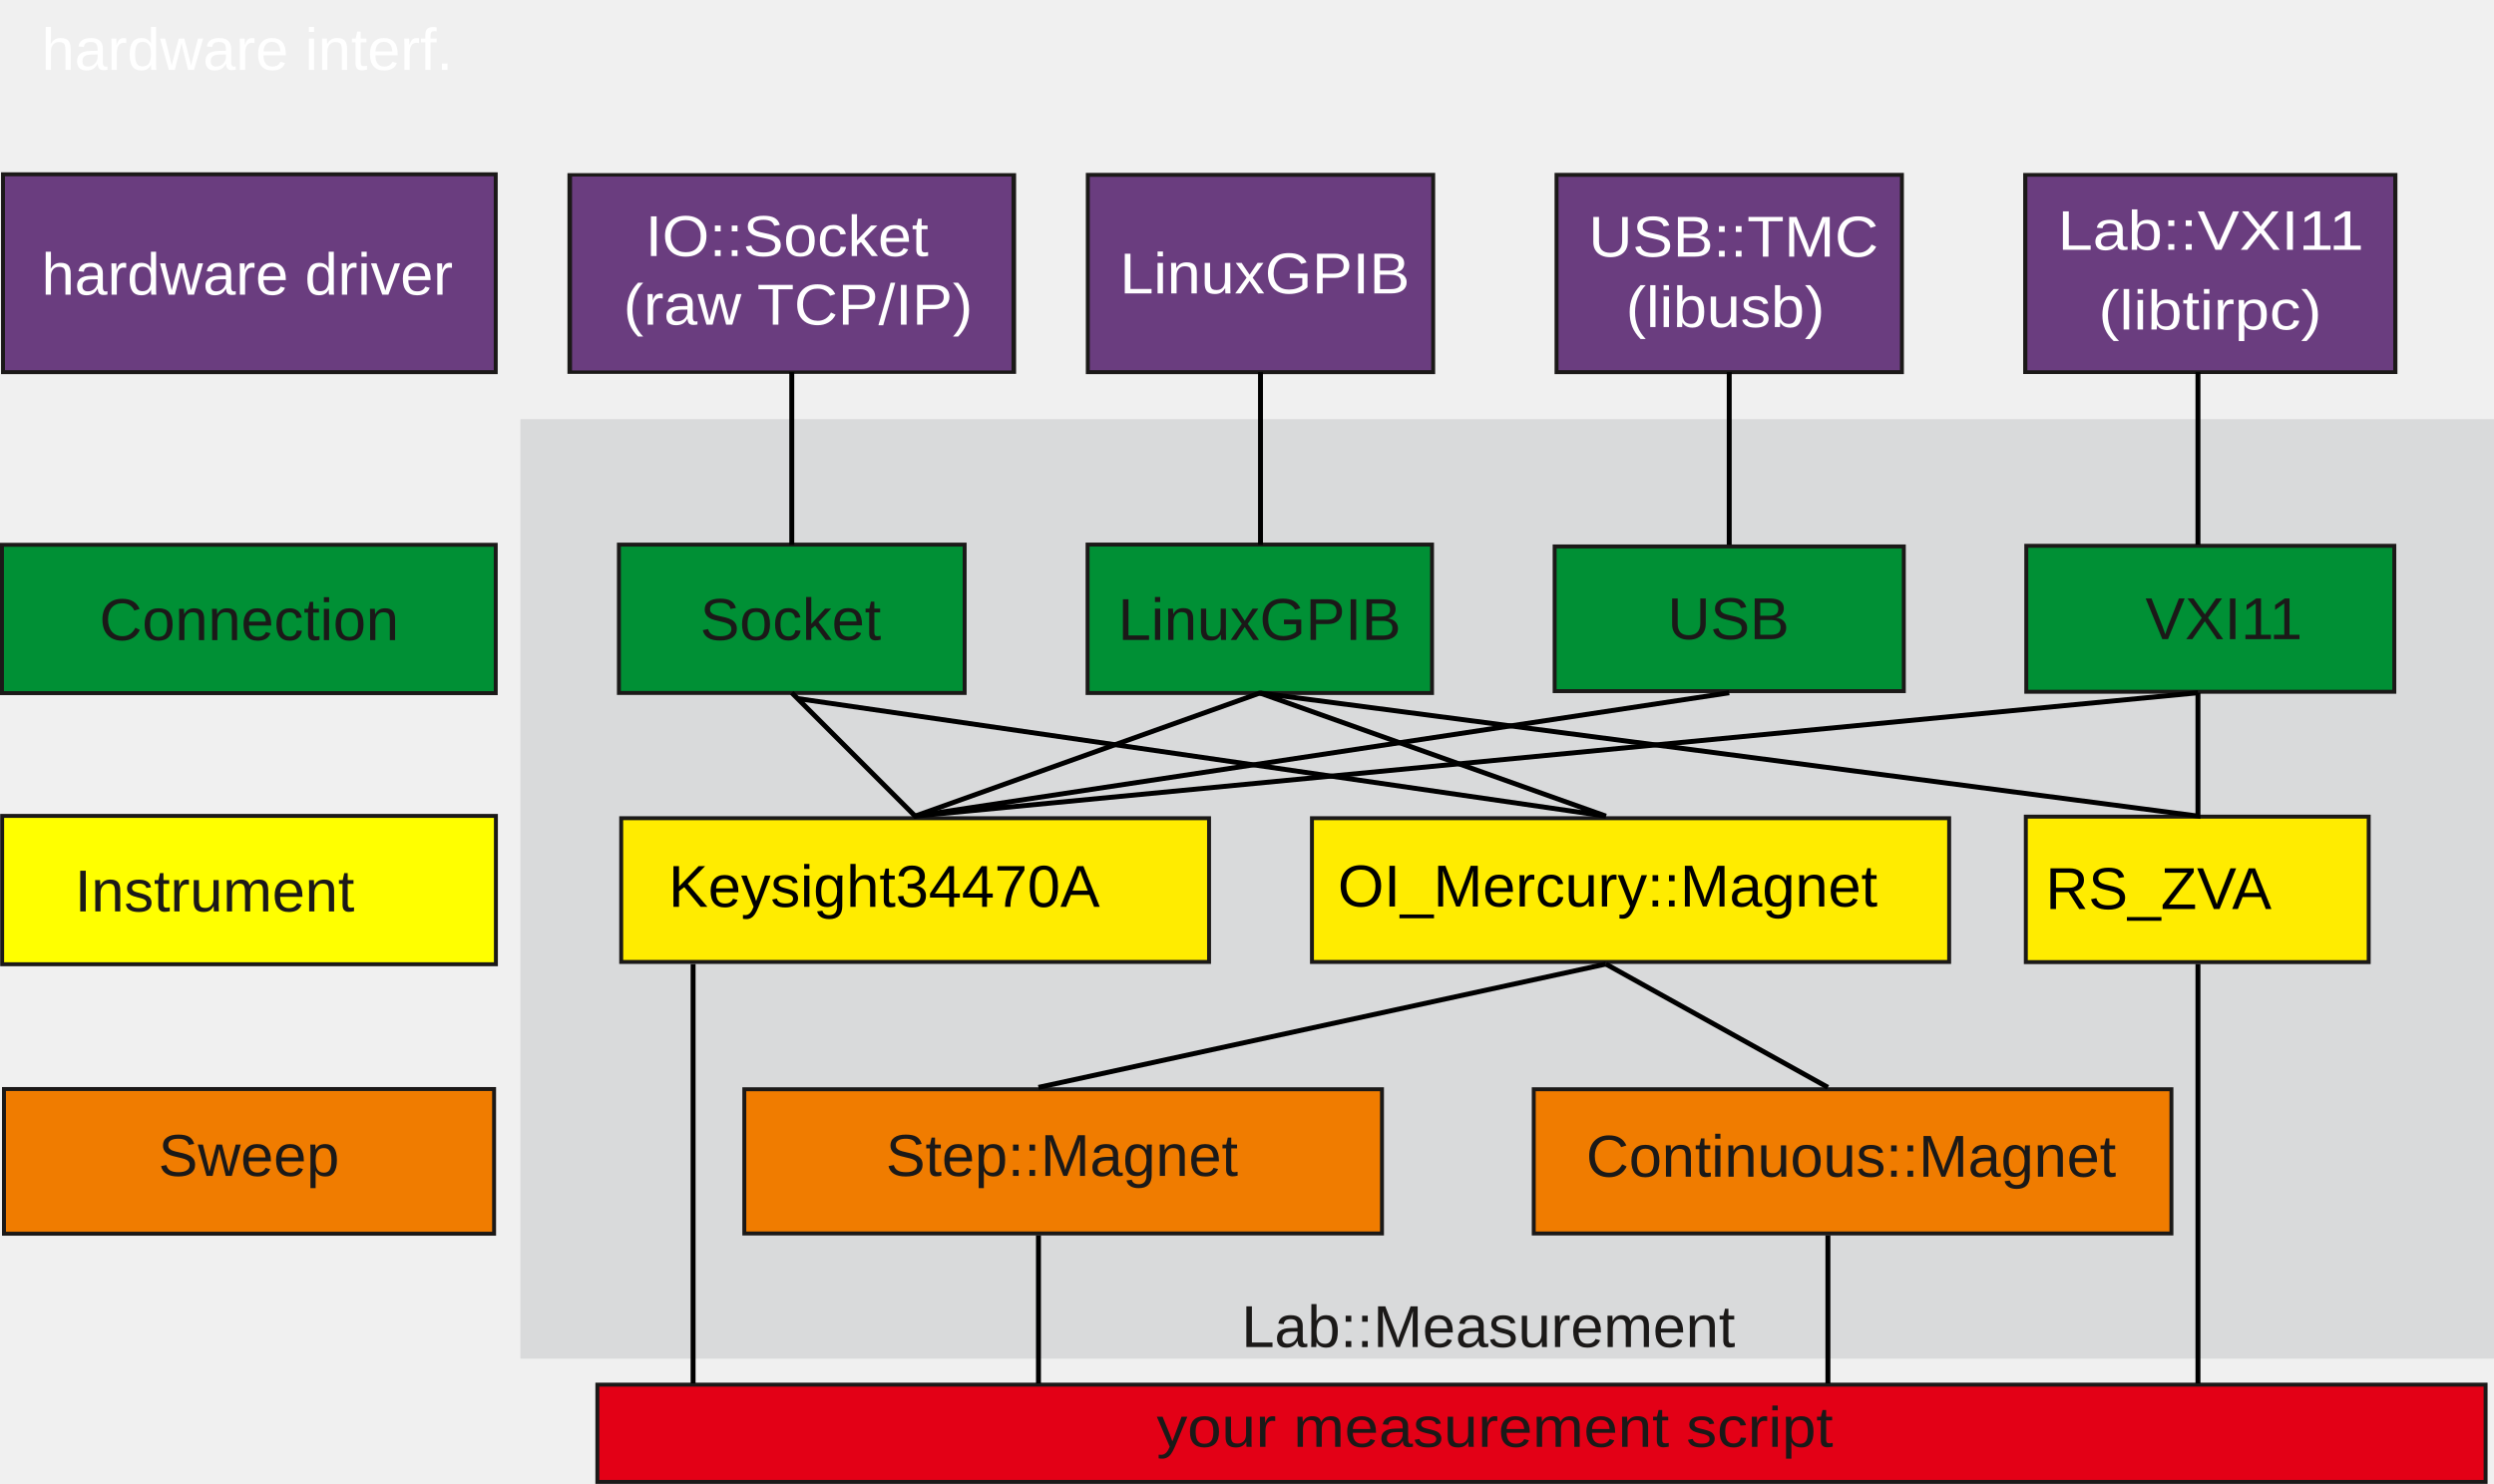
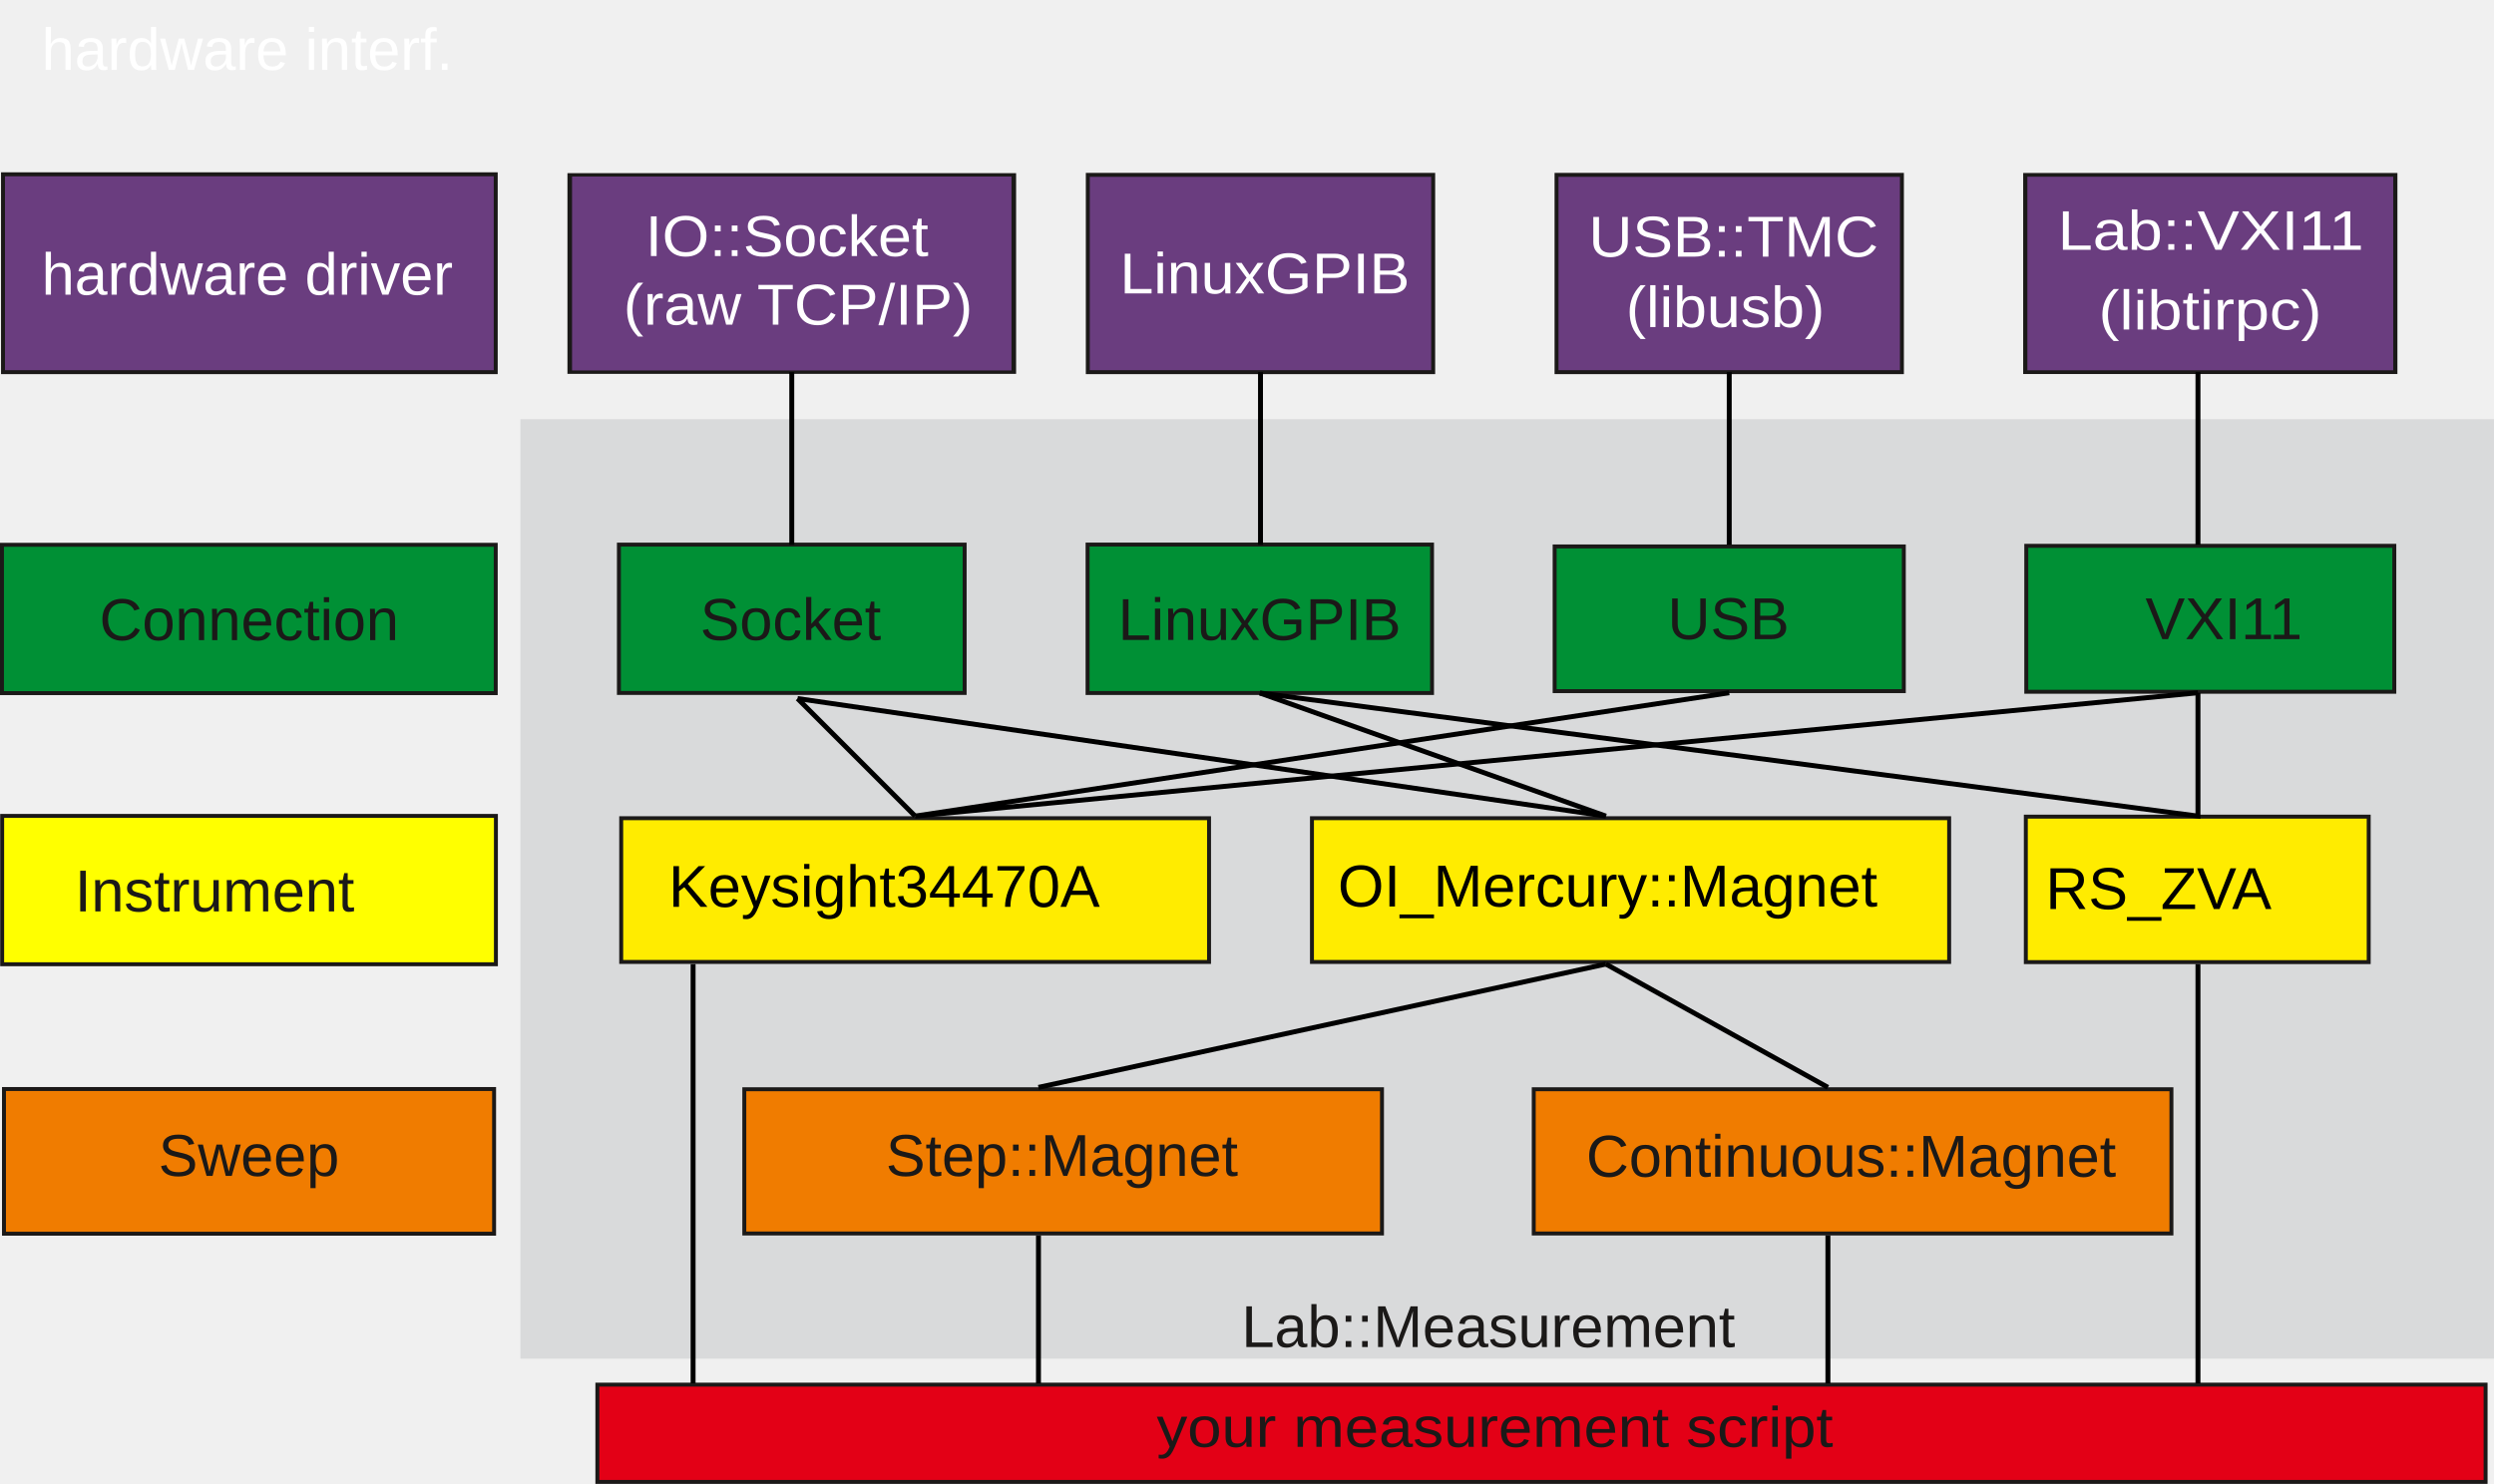
<svg xmlns="http://www.w3.org/2000/svg" viewBox="0 0 505.473 300.835" id="svg4699" height="300.835" width="505.473" version="1.1">
  <defs id="defs4703" />
  <path id="path4485" style="fill:#d9dadb;fill-rule:evenodd;stroke-width:0.988" d="m 105.473,84.983 v 190.466 h 400 V 84.983 Z" />
  <path id="path4487" style="fill:#f07c00;fill-opacity:0;fill-rule:evenodd" d="m 0.165,234.243 v 21.26 H 503.315 v -21.26 z" />
  <path id="path4489" style="fill:#ffec00;fill-opacity:0;fill-rule:evenodd" d="m 0.61,198.369 v 21.26 H 503.76 v -21.26 z" />
  <path id="path4491" style="fill:#009035;fill-opacity:0;fill-rule:evenodd" d="m 0.61,141.618 v 42.52 H 503.76 v -42.52 z" />
  <path id="path4495" style="fill:#6a3d7f;fill-opacity:0;fill-rule:evenodd" d="M 0.61,35.334 V 77.897 H 503.628 V 35.334 Z" />
  <path id="path4497" style="fill:#1b1918;fill-opacity:0;fill-rule:evenodd" d="M 0.478,0 V 21.26 H 503.628 V 0 Z" />
  <path id="path4501" style="fill:#009035;fill-rule:evenodd;stroke:#1b1918;stroke-width:0.8;stroke-linecap:butt;stroke-linejoin:miter;stroke-miterlimit:4;stroke-dasharray:none" d="m 220.426,110.402 v 30.094 h 69.81 v -30.094 z" />
  <path id="path4505" style="fill:#009035;fill-rule:evenodd;stroke:#1b1918;stroke-width:0.8;stroke-linecap:butt;stroke-linejoin:miter;stroke-miterlimit:4;stroke-dasharray:none" d="m 0.4,110.449 v 30.073 H 100.473 v -30.073 z" />
  <path id="path4507" style="fill:#009035;fill-rule:evenodd;stroke:#1b1918;stroke-width:0.8;stroke-linecap:butt;stroke-linejoin:miter;stroke-miterlimit:4;stroke-dasharray:none" d="M 315.089,110.781 V 140.116 h 70.768 v -29.335 z" />
  <path id="path4511" style="fill:#009035;fill-rule:evenodd;stroke:#1b1918;stroke-width:0.8;stroke-linecap:butt;stroke-linejoin:miter;stroke-miterlimit:4;stroke-dasharray:none" d="m 410.678,110.654 v 29.59 h 74.59 v -29.59 z" />
  <path id="path4529" style="fill:#6a3d7f;fill-rule:evenodd;stroke:#1b1918;stroke-width:0.8;stroke-linecap:butt;stroke-linejoin:miter;stroke-miterlimit:4;stroke-dasharray:none" d="M 0.61,35.334 V 75.449 H 100.473 V 35.334 Z" />
  <path id="path4531" style="fill:#ffec00;fill-rule:evenodd;stroke:#1b1918;stroke-width:0.8;stroke-linecap:butt;stroke-linejoin:miter;stroke-miterlimit:4;stroke-dasharray:none" d="m 410.585,165.56 v 29.493 h 69.493 v -29.493 z" />
  <path id="path4533" style="fill:#ffec00;fill-rule:evenodd;stroke:#1b1918;stroke-width:0.8;stroke-linecap:butt;stroke-linejoin:miter;stroke-miterlimit:4;stroke-dasharray:none" d="m 265.902,165.877 v 29.143 h 129.143 v -29.143 z" />
  <path id="path4535" style="fill:#ffec00;fill-rule:evenodd;stroke:#1b1918;stroke-width:0.8;stroke-linecap:butt;stroke-linejoin:miter;stroke-miterlimit:4;stroke-dasharray:none" d="M 125.903,165.879 V 195.018 H 245.043 V 165.879 Z" />
  <g style="stroke-width:0.732;stroke-miterlimit:4;stroke-dasharray:none" transform="matrix(1.270001,0,0,0.9407404,-30.41018,2.09307)" id="g4855">
    <path d="m 114.869,35.457 v 42.52 h 70.866 V 35.457 Z" style="fill:#6a3d7f;fill-rule:evenodd;stroke:#1b1918;stroke-width:0.732;stroke-linecap:butt;stroke-linejoin:miter;stroke-miterlimit:4;stroke-dasharray:none" id="path4523" />
    <text style="stroke-width:0.732;stroke-miterlimit:4;stroke-dasharray:none" x="130.086" y="51.424" id="text4541">
      <tspan font-size="12" id="tspan4539" style="font-size:12px;font-family:Arial;fill:#ffffff;stroke-width:0.732;stroke-miterlimit:4;stroke-dasharray:none" />
    </text>
    <text style="stroke-width:0.732;stroke-miterlimit:4;stroke-dasharray:none" x="122.831" y="70.888" id="text4545">
      <tspan font-size="12" id="tspan4543" style="font-size:12px;font-family:Arial;fill:#ffffff;stroke-width:0.732;stroke-miterlimit:4;stroke-dasharray:none" />
    </text>
  </g>
  <path id="path4525" style="fill:#6a3d7f;fill-rule:evenodd;stroke:#1b1918;stroke-width:0.8;stroke-linecap:butt;stroke-linejoin:miter;stroke-miterlimit:4;stroke-dasharray:none" d="m 220.473,35.449 v 40 h 70 V 35.449 Z" />
  <text style="font-size:12px;stroke-width:0.964;" transform="scale(1.024696,0.9758996)" id="text4549" y="60.953" x="221.487">
    <tspan style="font-size:12px;font-family:Arial;fill:#ffffff;stroke-width:0.964;" id="tspan4547" font-size="12">LinuxGPIB</tspan>
  </text>
  <text id="text4557" y="59.738" x="8.432">
    <tspan style="font-size:12px;font-family:Arial;fill:#ffffff" id="tspan4555" font-size="12">hardware driver</tspan>
  </text>
  <text id="text4565" y="129.774" x="20.149">
    <tspan style="font-size:12px;font-family:Arial;fill:#1b1918" id="tspan4563" font-size="12">Connection</tspan>
  </text>
  <path d="m 121.072,280.715 v 19.72 h 382.698 v -19.72 z" style="fill:#e30016;fill-rule:evenodd;stroke:#1b1918;stroke-width:0.8;stroke-linecap:butt;stroke-linejoin:miter;stroke-miterlimit:4;stroke-dasharray:none" id="path4571" />
  <text style="font-size:12px;stroke-width:0.963;" transform="scale(1.038326,0.9630883)" x="225.773" y="304.569" id="text4575">
    <tspan font-size="12" id="tspan4573" style="font-size:12px;font-family:Arial;fill:#1b1918;stroke-width:0.963;">your measurement script</tspan>
  </text>
  <text id="text4580" y="14.165" x="8.433">
    <tspan style="font-size:12px;font-family:Arial;fill:#ffffff" id="tspan4578" font-size="12">hardware interf.</tspan>
  </text>
  <text id="text4620" y="129.738" x="226.604">
    <tspan style="font-size:12px;font-family:Arial;fill:#1b1918" id="tspan4618" font-size="12">LinuxGPIB</tspan>
  </text>
  <text id="text4628" y="273.09" x="251.62">
    <tspan style="font-size:12px;font-family:Arial;fill:#1b1918" id="tspan4626" font-size="12">Lab::Measurement</tspan>
  </text>
  <path id="path4680" style="fill:#f07c00;fill-rule:evenodd;stroke:#1b1918;stroke-width:0.8;stroke-linecap:butt;stroke-linejoin:miter;stroke-miterlimit:4;stroke-dasharray:none" d="m 0.806,220.782 v 29.334 H 100.14 v -29.334 z" />
  <path id="path4525-3" style="fill:#6a3d7f;fill-rule:evenodd;stroke:#1b1918;stroke-width:0.8;stroke-linecap:butt;stroke-linejoin:miter;stroke-miterlimit:4;stroke-dasharray:none" d="m 315.473,35.449 v 40 h 70 v -40 z" />
  <text transform="scale(1.024695,0.9758996)" id="text4549-6" y="53.314" x="314.224" style="font-size:12px;stroke-width:0.8;stroke-miterlimit:4;stroke-dasharray:none">
    <tspan style="font-size:12px;font-family:Arial;fill:#ffffff;stroke-width:0.8;stroke-miterlimit:4;stroke-dasharray:none" id="tspan4547-7" font-size="12">USB::TMC</tspan>
  </text>
  <text transform="scale(1.024695,0.9758996)" id="text4549-6-6" y="67.943" x="321.586" style="font-size:12px;stroke-width:0.8;stroke-miterlimit:4;stroke-dasharray:none">
    <tspan style="font-size:12px;font-family:Arial;fill:#ffffff;stroke-width:0.8;stroke-miterlimit:4;stroke-dasharray:none" id="tspan4547-7-2" font-size="12">(libusb)</tspan>
  </text>
  <g id="g4862" transform="matrix(1.058334,0,0,0.9407404,-40.66998,2.09307)" style="stroke-width:0.802;stroke-miterlimit:4;stroke-dasharray:none">
    <path d="m 426.277,35.457 v 42.52 h 70.866 V 35.457 Z" style="fill:#6a3d7f;fill-rule:evenodd;stroke:#1b1918;stroke-width:0.802;stroke-linecap:butt;stroke-linejoin:miter;stroke-miterlimit:4;stroke-dasharray:none" id="path4525-3-5" />
    <text x="432.501" y="51.614" id="text4549-6-3" style="stroke-width:0.802;stroke-miterlimit:4;stroke-dasharray:none;font-size:12.026px;">
      <tspan font-size="12" id="tspan4547-7-5" style="font-size:12.026px;font-family:Arial;fill:#ffffff;stroke-width:0.802;stroke-miterlimit:4;stroke-dasharray:none;">Lab::VXI11</tspan>
    </text>
    <text x="440.297" y="68.783" id="text4549-6-3-9" style="stroke-width:0.802;stroke-miterlimit:4;stroke-dasharray:none;font-size:12.026px;">
      <tspan font-size="12" id="tspan4547-7-5-1" style="font-size:12.026px;font-family:Arial;fill:#ffffff;stroke-width:0.802;stroke-miterlimit:4;stroke-dasharray:none;">(libtirpc)</tspan>
    </text>
  </g>
  <path id="path4523-6" style="fill:#009035;fill-opacity:1;fill-rule:evenodd;stroke:#1b1918;stroke-width:0.8;stroke-linecap:butt;stroke-linejoin:miter;stroke-miterlimit:4;stroke-dasharray:none" d="m 125.437,110.413 v 30.072 h 70.072 v -30.072 z" />
  <text id="text4565-7" y="137.277" x="129.369">
    <tspan style="font-size:12px;font-family:Arial;fill:#1b1918" id="tspan4563-9" font-size="12" />
  </text>
  <text id="text4565-2" y="141.176" x="158.911">
    <tspan style="font-size:12px;font-family:Arial;fill:#1b1918" id="tspan4563-0" font-size="12" />
  </text>
  <text id="text4565-23" y="129.738" x="141.89">
    <tspan style="font-size:12px;font-family:Arial;fill:#1b1918" id="tspan4563-7" font-size="12">Socket</tspan>
  </text>
  <text id="text4620-5" y="129.58" x="337.981">
    <tspan style="font-size:12px;font-family:Arial;fill:#1b1918" id="tspan4618-9" font-size="12">USB</tspan>
  </text>
  <text id="text4620-5-2" y="129.577" x="434.829">
    <tspan style="font-size:12px;font-family:Arial;fill:#1b1918" id="tspan4618-9-2" font-size="12">VXI11</tspan>
  </text>
  <path id="path4505-8" style="fill:#ffff00;fill-rule:evenodd;stroke:#1b1918;stroke-width:0.8;stroke-linecap:butt;stroke-linejoin:miter;stroke-miterlimit:4;stroke-dasharray:none" d="m 0.437,165.412 v 30.073 H 100.51 v -30.073 z" />
  <text id="text4565-9" y="184.774" x="15.149">
    <tspan style="font-size:12px;font-family:Arial;fill:#1b1918" id="tspan4563-73" font-size="12">Instrument</tspan>
  </text>
  <text id="text5049" y="183.849" x="232.908" style="font-style:normal;font-variant:normal;font-weight:normal;font-stretch:normal;font-size:12px;line-height:125%;font-family:Arial;-inkscape-font-specification:Arial;text-align:end;text-anchor:end;fill:#000000;fill-opacity:1;stroke:none;stroke-width:3.78;stroke-miterlimit:4;stroke-dasharray:none;stroke-opacity:1;" xml:space="preserve">
    <tspan y="183.849" x="232.908" id="tspan5047">Keysight34470A</tspan>
  </text>
  <text id="text5053" y="183.775" x="390.53" style="font-style:normal;font-variant:normal;font-weight:normal;font-stretch:normal;font-size:12px;line-height:125%;font-family:Arial;-inkscape-font-specification:Arial;text-align:end;text-anchor:end;fill:#000000;fill-opacity:1;stroke:none;stroke-width:3.78;stroke-miterlimit:4;stroke-dasharray:none;stroke-opacity:1;" xml:space="preserve">
    <tspan y="183.775" x="390.53" id="tspan5051">OI_Mercury::Magnet</tspan>
  </text>
  <text id="text5053-6" y="184.289" x="470.382" style="font-style:normal;font-variant:normal;font-weight:normal;font-stretch:normal;font-size:12px;line-height:125%;font-family:Arial;-inkscape-font-specification:Arial;text-align:end;text-anchor:end;fill:#000000;fill-opacity:1;stroke:none;stroke-width:3.78;stroke-miterlimit:4;stroke-dasharray:none;stroke-opacity:1;" xml:space="preserve">
    <tspan y="184.289" x="470.382" id="tspan5051-1">RS_ZVA</tspan>
  </text>
  <text id="text4565-9-2" y="238.393" x="32.092">
    <tspan style="font-size:12px;font-family:Arial;fill:#1b1918" id="tspan4563-73-9" font-size="12">Sweep</tspan>
  </text>
  <path id="path4680-3" style="fill:#f07c00;fill-rule:evenodd;stroke:#1b1918;stroke-width:0.8;stroke-linecap:butt;stroke-linejoin:miter;stroke-miterlimit:4;stroke-dasharray:none" d="M 150.853,220.828 V 250.069 H 280.094 V 220.828 Z" />
  <text id="text4565-9-2-1" y="238.393" x="179.535">
    <tspan style="font-size:12px;font-family:Arial;fill:#1b1918" id="tspan4563-73-9-9" font-size="12">Step::Magnet</tspan>
  </text>
  <path id="path4680-3-4" style="fill:#f07c00;fill-rule:evenodd;stroke:#1b1918;stroke-width:0.8;stroke-linecap:butt;stroke-linejoin:miter;stroke-miterlimit:4;stroke-dasharray:none" d="M 310.853,220.828 V 250.069 H 440.094 V 220.828 Z" />
  <text id="text4565-9-2-1-7" y="238.551" x="321.479">
    <tspan style="font-size:12px;font-family:Arial;fill:#1b1918" id="tspan4563-73-9-9-8" font-size="12">Continuous::Magnet</tspan>
  </text>
  <path id="path5324" d="M 160.473,75.449 V 110.449" style="fill:none;fill-rule:evenodd;stroke:#000000;stroke-width:1px;stroke-linecap:butt;stroke-linejoin:miter;stroke-opacity:1" />
  <path id="path5326" d="M 255.473,75.449 V 110.449" style="fill:none;fill-rule:evenodd;stroke:#000000;stroke-width:1px;stroke-linecap:butt;stroke-linejoin:miter;stroke-opacity:1" />
  <path id="path5328" d="M 350.473,75.449 V 110.449" style="fill:none;fill-rule:evenodd;stroke:#000000;stroke-width:1px;stroke-linecap:butt;stroke-linejoin:miter;stroke-opacity:1" />
  <path id="path5330" d="M 445.473,75.449 V 110.449" style="fill:none;fill-rule:evenodd;stroke:#000000;stroke-width:1px;stroke-linecap:butt;stroke-linejoin:miter;stroke-opacity:1" />
-   <path id="path5332" d="m 160.473,140.449 25,25 70,-25" style="fill:none;fill-rule:evenodd;stroke:#000000;stroke-width:1px;stroke-linecap:butt;stroke-linejoin:miter;stroke-opacity:1" />
  <path id="path5334" d="m 350.473,140.449 -165,25 260,-25" style="fill:none;fill-rule:evenodd;stroke:#000000;stroke-width:1px;stroke-linecap:butt;stroke-linejoin:miter;stroke-opacity:1" />
  <text style="font-size:12px;stroke-width:0.964;" transform="scale(1.024696,0.9758996)" id="text4549-61" y="53.197" x="127.636">
    <tspan style="font-size:12px;font-family:Arial;fill:#ffffff;stroke-width:0.964;" id="tspan4547-0" font-size="12">IO::Socket</tspan>
  </text>
  <text style="font-size:12px;stroke-width:0.964;" transform="scale(1.024696,0.9758996)" id="text4549-61-6" y="67.439" x="123.292">
    <tspan style="font-size:12px;font-family:Arial;fill:#ffffff;stroke-width:0.964;" id="tspan4547-0-3" font-size="12">(raw TCP/IP)</tspan>
  </text>
-   <path id="path5372" d="M 161.642,141.618 325.473,165.449 255.342,140.495" style="fill:none;fill-rule:evenodd;stroke:#000000;stroke-width:1px;stroke-linecap:butt;stroke-linejoin:miter;stroke-opacity:1" />
+   <path id="path5372" d="M 161.642,141.618 325.473,165.449 255.342,140.495" style="fill:none;fill-rule:evenodd;stroke:#000000;stroke-width:1.002;stroke-linecap:butt;stroke-linejoin:miter;stroke-opacity:1;stroke-miterlimit:4;stroke-dasharray:none" />
  <path id="path5374" d="m 445.473,140.449 v 25 L 255.342,140.495" style="fill:none;fill-rule:evenodd;stroke:#000000;stroke-width:1px;stroke-linecap:butt;stroke-linejoin:miter;stroke-opacity:1" />
  <path id="path5376" d="m 210.473,220.449 115,-25" style="fill:none;fill-rule:evenodd;stroke:#000000;stroke-width:1px;stroke-linecap:butt;stroke-linejoin:miter;stroke-opacity:1" />
  <path id="path5378" d="m 370.473,220.449 -45,-25" style="fill:none;fill-rule:evenodd;stroke:#000000;stroke-width:1px;stroke-linecap:butt;stroke-linejoin:miter;stroke-opacity:1" />
  <path id="path5380" d="m 445.473,195.449 v 85" style="fill:none;fill-rule:evenodd;stroke:#000000;stroke-width:1px;stroke-linecap:butt;stroke-linejoin:miter;stroke-opacity:1" />
  <path id="path5385" d="m 140.473,195.449 v 85" style="fill:none;fill-rule:evenodd;stroke:#000000;stroke-width:1px;stroke-linecap:butt;stroke-linejoin:miter;stroke-opacity:1" />
  <path id="path5387" d="m 210.473,250.449 v 30" style="fill:none;fill-rule:evenodd;stroke:#000000;stroke-width:1px;stroke-linecap:butt;stroke-linejoin:miter;stroke-opacity:1" />
  <path id="path5389" d="m 370.473,250.449 v 30" style="fill:none;fill-rule:evenodd;stroke:#000000;stroke-width:1px;stroke-linecap:butt;stroke-linejoin:miter;stroke-opacity:1" />
+   <path style="fill:none;fill-rule:evenodd;stroke:#000000;stroke-width:1px;stroke-linecap:butt;stroke-linejoin:miter;stroke-opacity:1" d="M 185.473,165.449 161.642,141.618" id="path4584" />
</svg>
